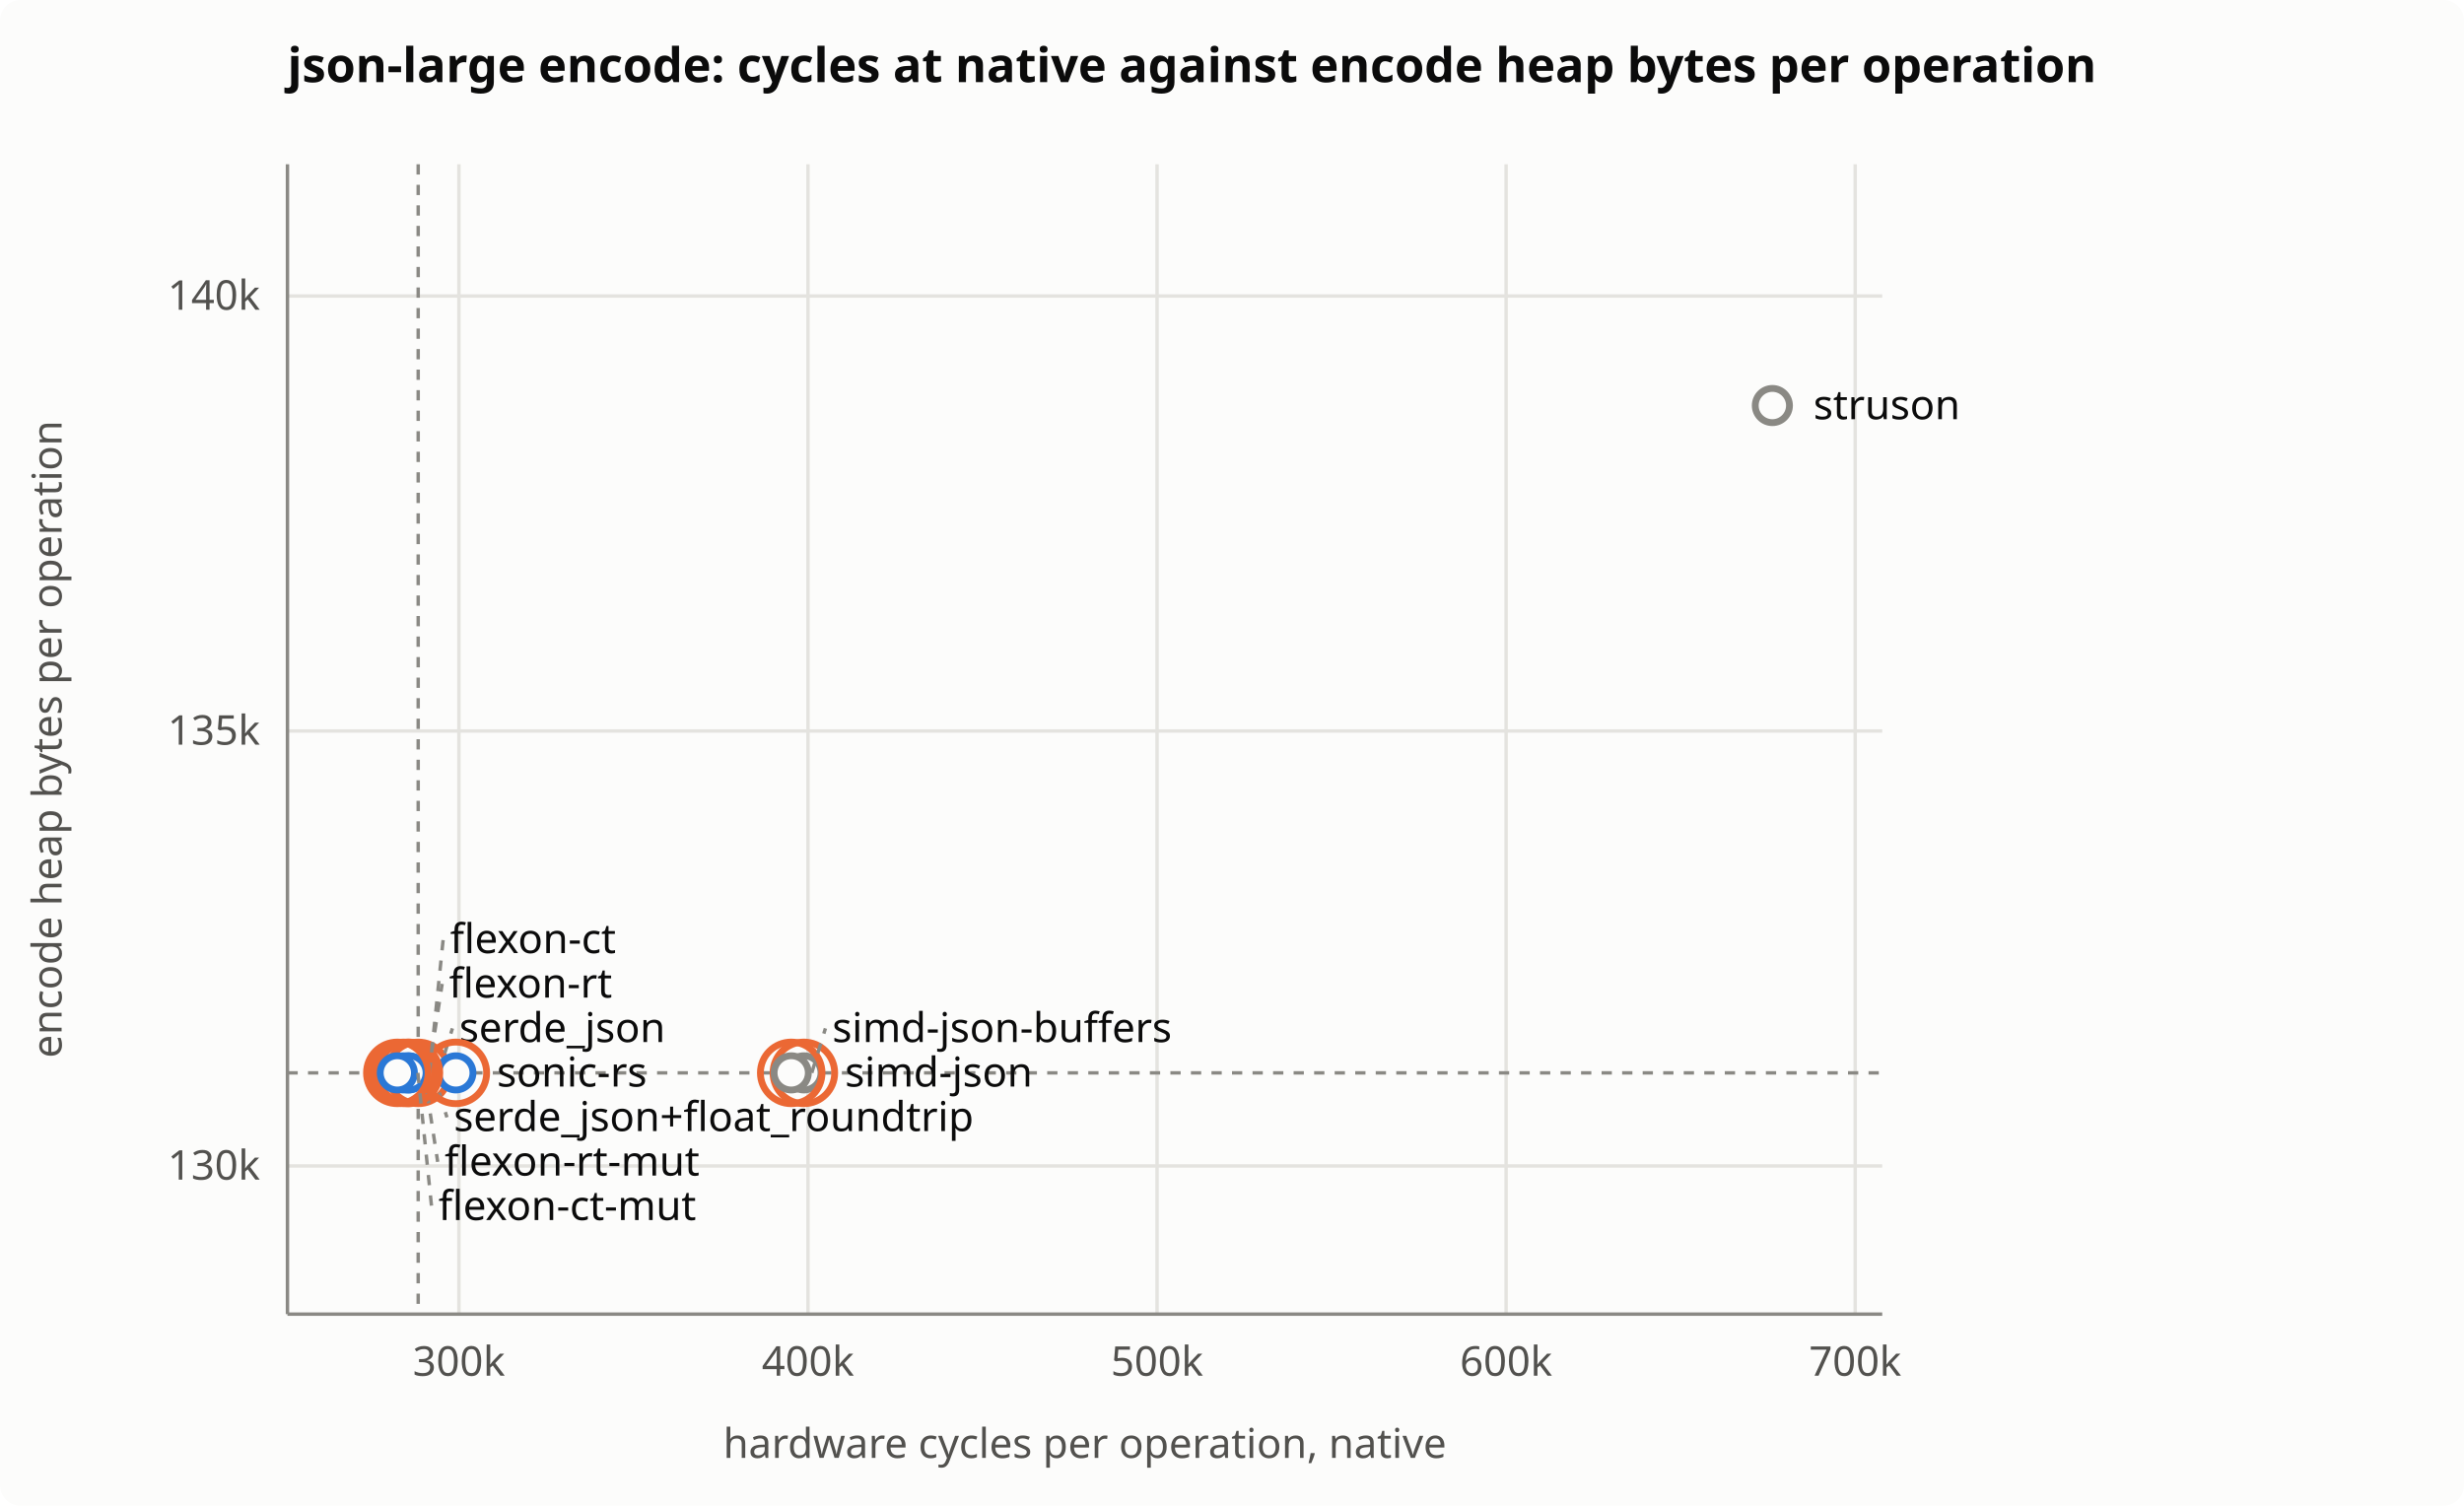
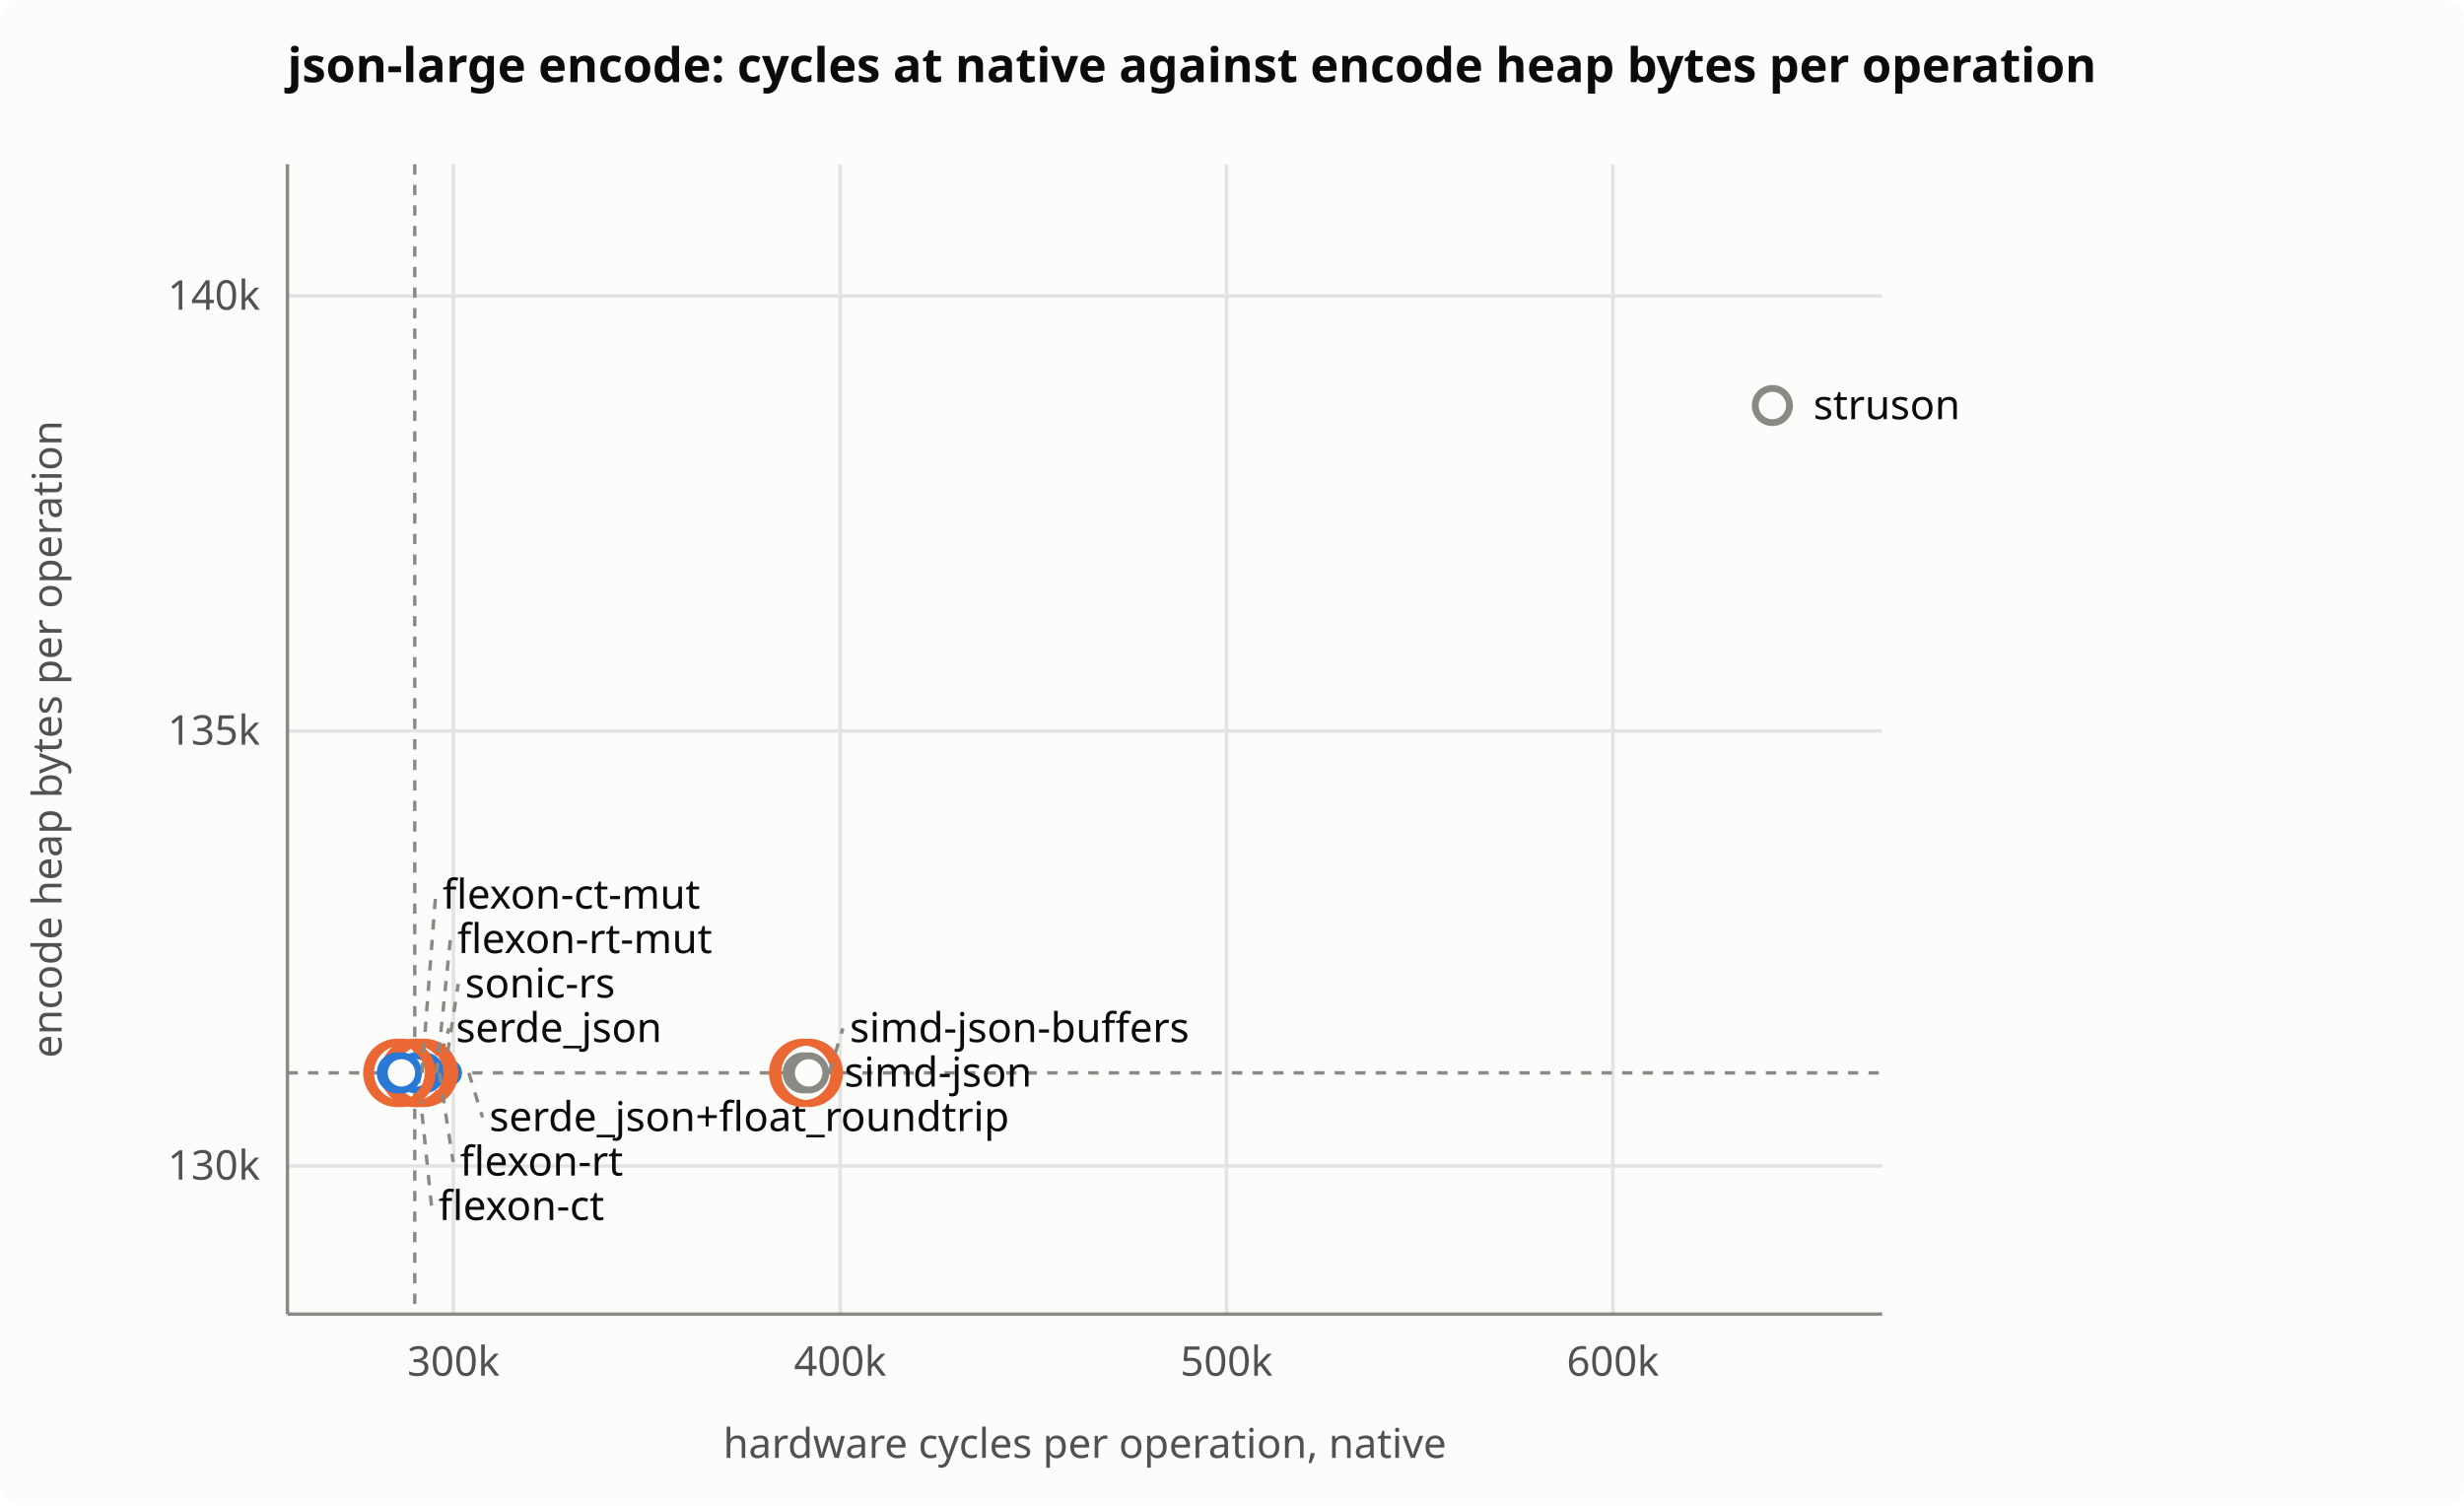
<svg xmlns="http://www.w3.org/2000/svg" viewBox="0 0 720 440" width="720" height="440" role="img" aria-label="json-large encode: cycles at native against encode heap bytes per operation">
  <style>
.bg{fill:#fcfcfb}.ink{fill:#0b0b0b}.ink2{fill:#52514e}.grid{stroke:#e4e3df;stroke-width:1}
.axis{stroke:#8a8984;stroke-width:1}.ref{stroke:#8a8984;stroke-width:1;stroke-dasharray:3 3}
.front{stroke:#2a78d6;stroke-width:2;fill:none}
.on{fill:#2a78d6;stroke:#fcfcfb;stroke-width:2}.off{fill:#8a8984;stroke:#fcfcfb;stroke-width:2}
.on.hollow{fill:#fcfcfb;stroke:#2a78d6}.off.hollow{fill:#fcfcfb;stroke:#8a8984}
.ring{fill:none;stroke:#eb6834;stroke-width:2}
text{font-family:system-ui,'Segoe UI',sans-serif;font-size:12px}
.title{font-size:14px;font-weight:600}
@media (prefers-color-scheme:dark){
.bg{fill:#1a1a19}.ink{fill:#f0efec}.ink2{fill:#c3c2b7}.grid{stroke:#2e2e2c}.axis,.ref{stroke:#7a7974}
.front{stroke:#3987e5}.on{fill:#3987e5;stroke:#1a1a19}.off{fill:#7a7974;stroke:#1a1a19}
.on.hollow{fill:#1a1a19;stroke:#3987e5}.off.hollow{fill:#1a1a19;stroke:#7a7974}.ring{stroke:#d95926}}
</style>
  <rect class="bg" width="720" height="440" rx="6" />
  <text class="ink title" x="84" y="24">json-large encode: cycles at native against encode heap bytes per operation</text>
-   <line class="grid" x1="134.1" y1="48" x2="134.1" y2="384.0" />
-   <text class="ink2" x="134.1" y="402.0" text-anchor="middle">300k</text>
-   <line class="grid" x1="236.1" y1="48" x2="236.1" y2="384.0" />
-   <text class="ink2" x="236.1" y="402.0" text-anchor="middle">400k</text>
-   <line class="grid" x1="338.1" y1="48" x2="338.1" y2="384.0" />
-   <text class="ink2" x="338.1" y="402.0" text-anchor="middle">500k</text>
-   <line class="grid" x1="440.1" y1="48" x2="440.1" y2="384.0" />
-   <text class="ink2" x="440.1" y="402.0" text-anchor="middle">600k</text>
-   <line class="grid" x1="542.1" y1="48" x2="542.1" y2="384.0" />
-   <text class="ink2" x="542.1" y="402.0" text-anchor="middle">700k</text>
+   <line class="grid" x1="132.5" y1="48" x2="132.5" y2="384.0" />
+   <text class="ink2" x="132.5" y="402.0" text-anchor="middle">300k</text>
+   <line class="grid" x1="245.5" y1="48" x2="245.5" y2="384.0" />
+   <text class="ink2" x="245.5" y="402.0" text-anchor="middle">400k</text>
+   <line class="grid" x1="358.4" y1="48" x2="358.4" y2="384.0" />
+   <text class="ink2" x="358.4" y="402.0" text-anchor="middle">500k</text>
+   <line class="grid" x1="471.3" y1="48" x2="471.3" y2="384.0" />
+   <text class="ink2" x="471.3" y="402.0" text-anchor="middle">600k</text>
  <line class="grid" x1="84" y1="340.7" x2="550.0" y2="340.7" />
  <text class="ink2" x="76.0" y="344.7" text-anchor="end">130k</text>
  <line class="grid" x1="84" y1="213.6" x2="550.0" y2="213.6" />
  <text class="ink2" x="76.0" y="217.6" text-anchor="end">135k</text>
  <line class="grid" x1="84" y1="86.5" x2="550.0" y2="86.5" />
  <text class="ink2" x="76.0" y="90.5" text-anchor="end">140k</text>
  <line class="axis" x1="84" y1="384.0" x2="550.0" y2="384.0" />
  <line class="axis" x1="84" y1="48" x2="84" y2="384.0" />
  <text class="ink2" x="317.0" y="426.0" text-anchor="middle">hardware cycles per operation, native</text>
  <text class="ink2" transform="translate(18 216.0) rotate(-90)" text-anchor="middle">encode heap bytes per operation</text>
-   <line class="ref" x1="122.2" y1="48" x2="122.2" y2="384.0" />
+   <line class="ref" x1="121.2" y1="48" x2="121.2" y2="384.0" />
  <line class="ref" x1="84" y1="313.5" x2="550.0" y2="313.5" />
-   <path class="front" d="M116.1,313.5 H117.9 V313.5 H119.2 V313.5 H119.5 V313.5 H120.6 V313.5 H122.2 V313.5 H133.2 V313.5" />
+   <path class="front" d="M116.1,313.5 H117.3 V313.5 H121.2 V313.5 H121.6 V313.5 H122.4 V313.5 H123.9 V313.5 H131.0 V313.5" />
  <circle class="off hollow" cx="517.9" cy="118.5" r="5" />
  <text class="ink" x="529.9" y="122.5">struson</text>
-   <circle class="on" cx="122.2" cy="313.5" r="5" />
-   <circle class="ring" cx="122.2" cy="313.5" r="9" />
-   <line class="ref" x1="128.2" y1="313.5" x2="132.2" y2="300.5" />
-   <text class="ink" x="134.2" y="304.5">serde_json</text>
-   <circle class="on" cx="120.6" cy="313.5" r="5" />
-   <line class="ref" x1="126.6" y1="313.5" x2="130.6" y2="326.5" />
-   <text class="ink" x="132.6" y="330.5">serde_json+float_roundtrip</text>
-   <circle class="on hollow" cx="133.2" cy="313.5" r="5" />
-   <circle class="ring" cx="133.2" cy="313.5" r="9" />
-   <text class="ink" x="145.2" y="317.5">sonic-rs</text>
-   <circle class="off hollow" cx="234.9" cy="313.5" r="5" />
-   <circle class="ring" cx="234.9" cy="313.5" r="9" />
-   <text class="ink" x="246.9" y="317.5">simd-json</text>
-   <circle class="off hollow" cx="231.2" cy="313.5" r="5" />
-   <circle class="ring" cx="231.2" cy="313.5" r="9" />
-   <line class="ref" x1="237.2" y1="313.5" x2="241.2" y2="300.5" />
-   <text class="ink" x="243.2" y="304.5">simd-json-buffers</text>
-   <circle class="on hollow" cx="119.2" cy="313.5" r="5" />
-   <circle class="ring" cx="119.2" cy="313.5" r="9" />
-   <line class="ref" x1="125.2" y1="313.5" x2="129.2" y2="287.5" />
-   <text class="ink" x="131.2" y="291.5">flexon-rt</text>
-   <circle class="on hollow" cx="117.9" cy="313.5" r="5" />
-   <circle class="ring" cx="117.9" cy="313.5" r="9" />
-   <line class="ref" x1="123.9" y1="313.5" x2="127.9" y2="339.5" />
-   <text class="ink" x="129.9" y="343.5">flexon-rt-mut</text>
-   <circle class="on hollow" cx="119.5" cy="313.5" r="5" />
-   <circle class="ring" cx="119.5" cy="313.5" r="9" />
-   <line class="ref" x1="125.5" y1="313.5" x2="129.5" y2="274.5" />
-   <text class="ink" x="131.5" y="278.5">flexon-ct</text>
+   <circle class="on" cx="121.2" cy="313.5" r="5" />
+   <circle class="ring" cx="121.2" cy="313.5" r="9" />
+   <line class="ref" x1="127.2" y1="313.5" x2="131.2" y2="300.5" />
+   <text class="ink" x="133.2" y="304.5">serde_json</text>
+   <circle class="on" cx="131.0" cy="313.5" r="5" />
+   <line class="ref" x1="137.0" y1="313.5" x2="141.0" y2="326.5" />
+   <text class="ink" x="143.0" y="330.5">serde_json+float_roundtrip</text>
+   <circle class="on hollow" cx="123.9" cy="313.5" r="5" />
+   <circle class="ring" cx="123.9" cy="313.5" r="9" />
+   <line class="ref" x1="129.9" y1="313.5" x2="133.9" y2="287.5" />
+   <text class="ink" x="135.9" y="291.5">sonic-rs</text>
+   <circle class="off hollow" cx="234.7" cy="313.5" r="5" />
+   <circle class="ring" cx="234.7" cy="313.5" r="9" />
+   <text class="ink" x="246.7" y="317.5">simd-json</text>
+   <circle class="off hollow" cx="236.3" cy="313.5" r="5" />
+   <circle class="ring" cx="236.3" cy="313.5" r="9" />
+   <line class="ref" x1="242.3" y1="313.5" x2="246.3" y2="300.5" />
+   <text class="ink" x="248.3" y="304.5">simd-json-buffers</text>
+   <circle class="on hollow" cx="122.4" cy="313.5" r="5" />
+   <circle class="ring" cx="122.4" cy="313.5" r="9" />
+   <line class="ref" x1="128.4" y1="313.5" x2="132.4" y2="339.5" />
+   <text class="ink" x="134.4" y="343.5">flexon-rt</text>
+   <circle class="on hollow" cx="121.6" cy="313.5" r="5" />
+   <circle class="ring" cx="121.6" cy="313.5" r="9" />
+   <line class="ref" x1="127.6" y1="313.5" x2="131.6" y2="274.5" />
+   <text class="ink" x="133.6" y="278.5">flexon-rt-mut</text>
  <circle class="on hollow" cx="116.1" cy="313.5" r="5" />
  <circle class="ring" cx="116.1" cy="313.5" r="9" />
  <line class="ref" x1="122.1" y1="313.5" x2="126.1" y2="352.5" />
-   <text class="ink" x="128.1" y="356.5">flexon-ct-mut</text>
+   <text class="ink" x="128.1" y="356.5">flexon-ct</text>
+   <circle class="on hollow" cx="117.3" cy="313.5" r="5" />
+   <circle class="ring" cx="117.3" cy="313.5" r="9" />
+   <line class="ref" x1="123.3" y1="313.5" x2="127.3" y2="261.5" />
+   <text class="ink" x="129.3" y="265.5">flexon-ct-mut</text>
</svg>
